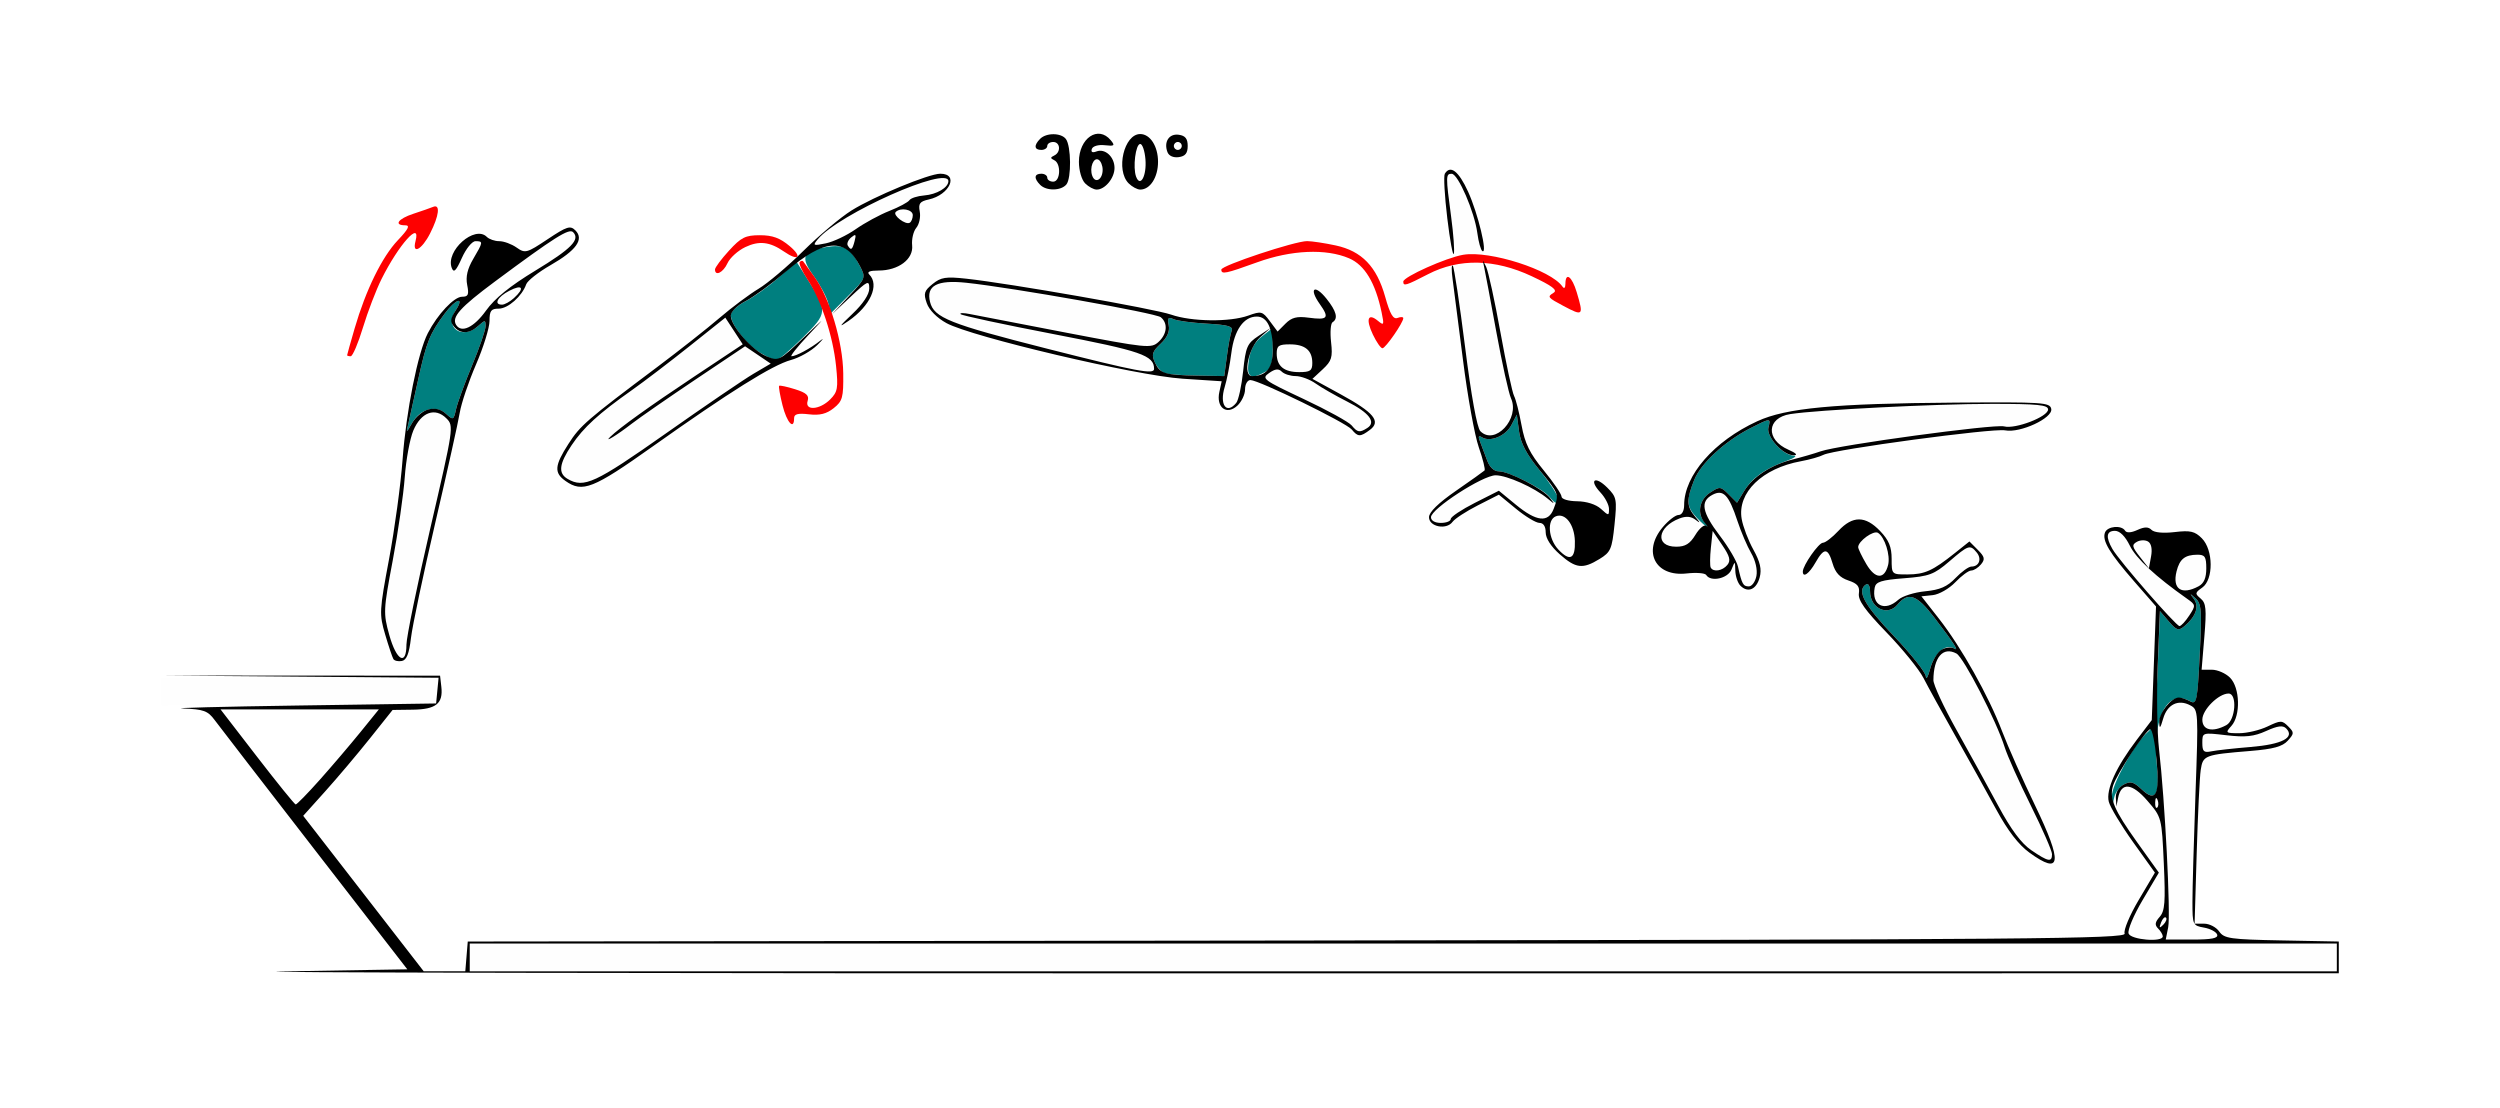
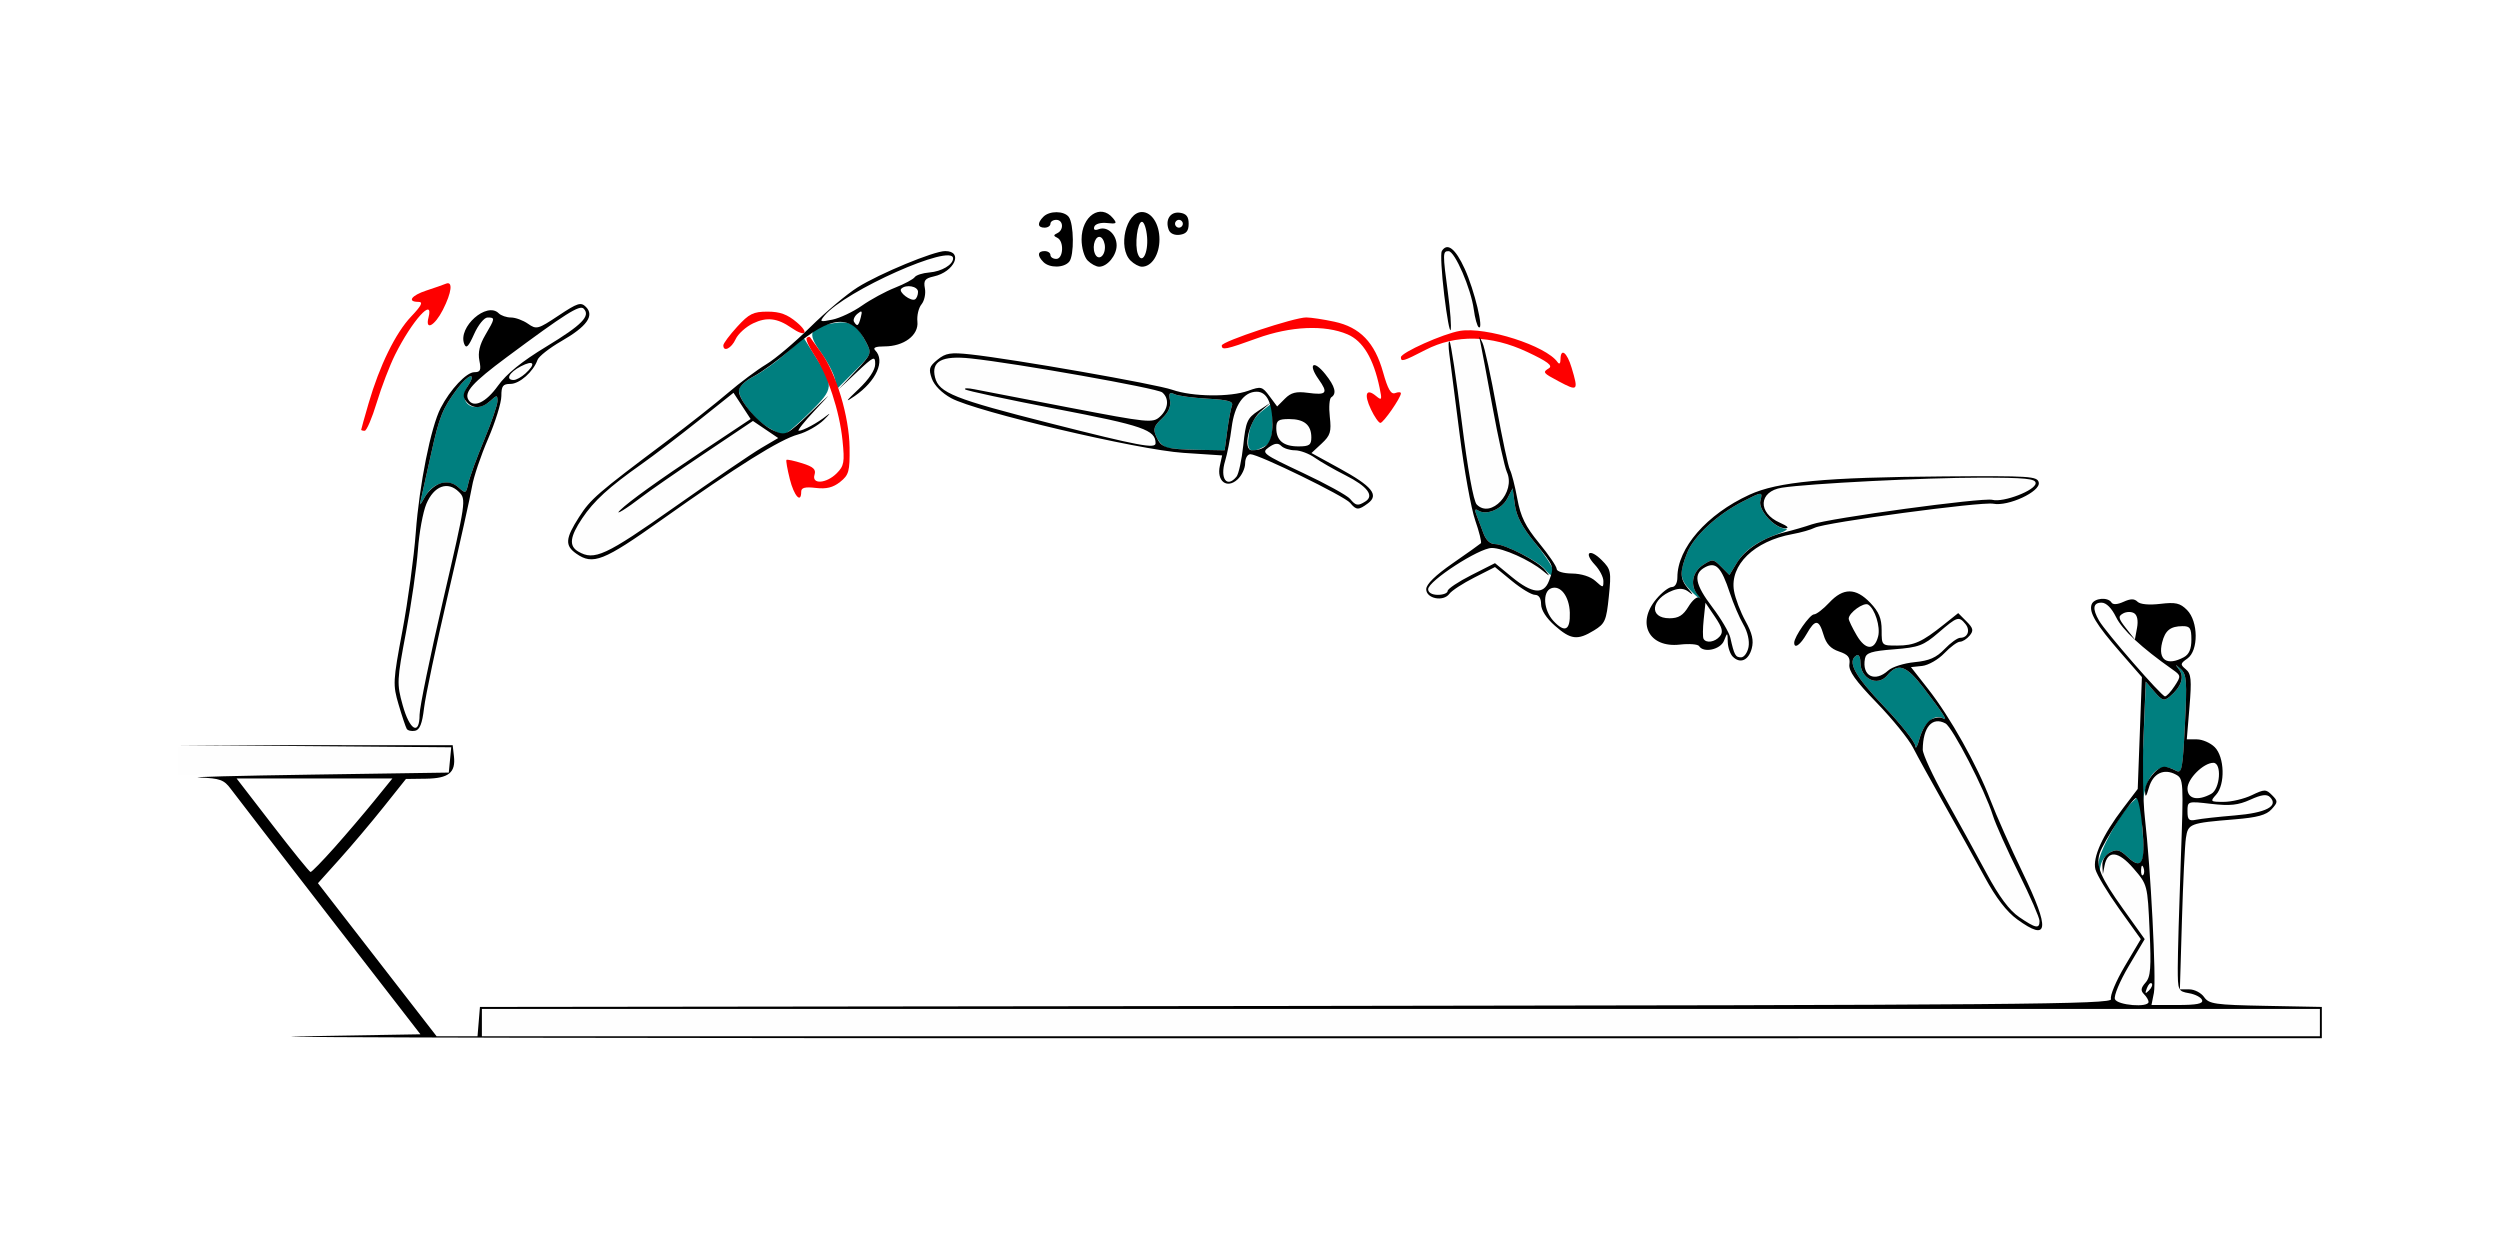
- <svg xmlns="http://www.w3.org/2000/svg" id="svg3336" version="1.1" width="590.654" height="261.562" viewBox="0 0 590.654 261.562">
+ <svg xmlns="http://www.w3.org/2000/svg" id="svg3336" version="1.1" width="600" height="300" viewBox="0 0 600 300">
  <defs id="defs3340" />
-   <g id="g3346" transform="translate(8.177796,4.480822)">
+   <g id="g3346" transform="translate(12.85068,23.69957)">
    <path style="fill:#fefefe" d="m 102.804,221.719 0,-3.281 220.561,0 220.561,0 0,3.281 0,3.281 -220.561,0 -220.561,0 0,-3.281 z m 391.924,-5.632 c -0.298,-0.779 1.184,-4.325 3.305,-7.906 l 3.845,-6.493 -5.139,-7.186 c -4.195,-5.866 -5.028,-7.643 -4.533,-9.672 0.571,-2.342 1.848,-3.846 3.293,-3.879 0.351,-0.008 2.083,1.779 3.848,3.97 3.151,3.911 3.219,4.186 3.718,14.882 0.431,9.249 0.279,11.127 -1.005,12.415 -1.182,1.185 -1.266,1.765 -0.385,2.649 1.942,1.948 1.256,2.632 -2.639,2.632 -2.495,0 -3.95,-0.477 -4.308,-1.413 z m 9.28,-10.073 c -0.109,-6.315 -0.659,-17.04 -1.224,-23.832 -0.737,-8.874 -0.742,-13.409 -0.015,-16.115 1.116,-4.159 3.462,-5.551 6.556,-3.89 1.879,1.009 1.904,1.448 1.204,20.911 -0.394,10.935 -0.716,22.406 -0.716,25.492 0,5.464 0.071,5.624 2.727,6.094 1.5,0.265 2.902,1.01 3.115,1.654 0.284,0.855 -1.21,1.171 -5.53,1.17 l -5.919,-0.002 -0.197,-11.483 z m -32.247,-9.608 c -2.376,-1.62 -4.804,-4.88 -7.852,-10.547 -2.427,-4.511 -6.865,-12.58 -9.862,-17.93 -2.997,-5.35 -5.443,-10.624 -5.436,-11.719 0.035,-5.402 2.276,-7.992 5.444,-6.291 1.71,0.918 9.472,15.991 11.388,22.112 0.645,2.062 3.428,8.278 6.183,13.813 6.612,13.282 6.634,14.992 0.135,10.562 z m 40.389,-25.386 c 0,-2.451 0.007,-2.453 5.696,-1.791 4.497,0.524 6.471,0.313 9.377,-1.002 2.725,-1.233 3.954,-1.391 4.732,-0.611 2.146,2.153 -0.964,3.775 -8.408,4.387 -3.955,0.325 -8.137,0.789 -9.293,1.03 -1.757,0.367 -2.103,0.036 -2.103,-2.014 z m 0,-5.483 c 0,-2.343 3.843,-6.162 6.201,-6.162 2.092,0 1.643,6.3 -0.532,7.467 -3.273,1.757 -5.669,1.205 -5.669,-1.305 z m -482.243,-6.618 0,-3.293 32.769,0 32.769,0 -0.293,3.047 -0.293,3.047 -32.477,0.247 -32.477,0.247 0,-3.293 z m 53.889,-13.372 c -1.437,-5.174 -1.405,-5.88 0.808,-17.578 1.268,-6.703 2.548,-15.562 2.845,-19.688 0.297,-4.125 1.207,-9.091 2.024,-11.036 1.823,-4.343 5.143,-5.564 7.821,-2.878 1.771,1.777 1.719,2.131 -3.823,26.05 -3.091,13.337 -5.619,25.66 -5.619,27.384 0,5.136 -2.367,3.819 -4.055,-2.255 z M 499.065,135.326 c -9.589,-11.09 -11.32,-14.388 -7.554,-14.388 1.139,0 2.416,1.272 3.505,3.491 1.492,3.042 6.085,7.302 13.524,12.544 2.071,1.46 2.086,1.576 0.514,3.984 -0.891,1.364 -1.926,2.48 -2.3,2.478 -0.374,-9.4e-4 -3.834,-3.65 -7.689,-8.109 z m -64.127,2.073 c -1.409,-3.684 -0.069,-4.727 6.765,-5.262 5.943,-0.465 7.059,-0.882 10.673,-3.984 4.538,-3.897 4.888,-4.01 6.469,-2.1 1.251,1.512 0.57,3.322 -1.248,3.322 -0.645,0 -2.332,1.215 -3.75,2.7 -1.967,2.059 -3.674,2.805 -7.194,3.145 -2.538,0.245 -5.38,1.139 -6.315,1.988 -2.097,1.904 -4.709,1.996 -5.399,0.191 z m 71.104,-3.389 c -0.81,-1.316 0.363,-5.839 1.742,-6.72 0.602,-0.384 2.04,-0.705 3.197,-0.713 1.779,-0.012 2.103,0.486 2.103,3.234 0,2.252 -0.554,3.546 -1.808,4.219 -2.321,1.246 -4.459,1.238 -5.234,-0.02 z m -102.722,-1.119 c -0.198,-0.645 -0.596,-2.227 -0.885,-3.516 -0.289,-1.289 -2.216,-4.567 -4.284,-7.285 -4.217,-5.544 -4.687,-8.089 -1.78,-9.649 2.585,-1.388 3.898,-0.027 5.937,6.152 0.851,2.578 2.314,6.002 3.252,7.608 1.893,3.243 1.566,7.86 -0.558,7.86 -0.727,0 -1.484,-0.527 -1.682,-1.172 z m 29.452,-4.091 c -2.371,-4.031 -2.377,-4.354 -0.12,-6.402 2.117,-1.922 3.55,-1.297 4.841,2.11 2.248,5.932 -1.665,9.489 -4.721,4.292 z m -72.779,-3.451 c -3.779,-4.035 -1.491,-10.816 2.349,-6.963 1.658,1.663 2.175,8.275 0.688,8.801 -0.544,0.192 -1.91,-0.635 -3.037,-1.838 z m 24.453,-2.079 c -1.235,-3.229 5.442,-7.253 7.917,-4.77 1.223,1.226 1.201,1.669 -0.183,3.789 -1.797,2.752 -6.812,3.389 -7.733,0.982 z m -54.539,-5.554 c 0,-1.97 12.23,-9.903 15.266,-9.903 2.875,0 10.852,3.774 12.701,6.009 0.668,0.807 0.97,2.106 0.672,2.886 -0.902,2.359 -4.264,1.606 -8.547,-1.914 l -4.054,-3.333 -5.682,2.877 c -3.125,1.583 -5.682,3.293 -5.682,3.801 0,0.508 -1.051,0.924 -2.336,0.924 -1.408,0 -2.336,-0.535 -2.336,-1.347 z m -203.972,-9.041 c -0.9,-0.526 -1.636,-1.636 -1.636,-2.468 0,-2.529 5.735,-10.734 7.128,-10.198 0.694,0.267 1.161,0.008 1.039,-0.575 -0.122,-0.583 1.829,-2.572 4.336,-4.419 2.507,-1.847 9.476,-7.193 15.486,-11.88 l 10.928,-8.522 2.044,3.128 2.044,3.128 -11.455,7.615 c -10.673,7.096 -17.644,12.099 -19.866,14.258 -1.584,1.539 1.599,-0.41 5.14,-3.148 1.799,-1.391 8.55,-6.068 15.001,-10.395 l 11.73,-7.866 3.032,2.05 3.032,2.05 -4.089,2.404 c -2.249,1.322 -11.581,7.679 -20.738,14.127 -16.679,11.745 -19.307,12.96 -23.156,10.711 z m 288.407,-6.91 c -5.427,-2.368 -5.149,-7.536 0.451,-8.41 6.398,-0.998 34.207,-2.408 47.59,-2.413 10.872,-0.004 13.318,0.24 13.318,1.324 0,1.715 -7.738,4.692 -10.39,3.996 -2.501,-0.656 -40.316,4.548 -42.821,5.893 -2.382,1.279 -4.564,1.175 -8.149,-0.39 z m -73.038,-4.513 c -0.54,-0.652 -2.045,-9.603 -3.346,-19.891 -2.504,-19.801 -2.472,-20.128 1.932,-20.159 2.434,-0.017 2.329,-0.34 5.476,16.861 1.368,7.477 2.901,14.371 3.406,15.322 2.585,4.86 -4.116,11.92 -7.469,7.868 z m -30.145,-1.226 c -0.671,-0.811 -5.772,-3.617 -11.337,-6.235 -9.599,-4.517 -10.017,-4.831 -8.162,-6.134 1.439,-1.011 2.231,-1.098 2.998,-0.328 0.574,0.575 2.05,1.046 3.282,1.046 1.231,0 3.355,0.79 4.72,1.755 1.364,0.965 4.708,2.881 7.431,4.257 5.225,2.641 6.931,4.88 4.765,6.256 -1.813,1.151 -2.301,1.07 -3.697,-0.617 z m -30.329,-5.106 c -0.324,-0.526 -0.168,-2.319 0.347,-3.984 0.515,-1.666 1.222,-5.289 1.57,-8.052 0.677,-5.366 2.913,-8.57 5.983,-8.57 3.16,0 3.282,2.041 0.274,4.595 -2.472,2.098 -2.96,3.282 -3.518,8.53 -0.772,7.269 -2.79,10.511 -4.656,7.482 z m -41.578,-13.01 c -23.089,-5.86 -26.765,-7.325 -27.694,-11.041 -0.968,-3.871 1.663,-5.273 8.535,-4.548 10.891,1.149 44.794,7.159 45.987,8.152 1.738,1.447 1.489,3.982 -0.574,5.855 -1.696,1.539 -2.762,1.431 -21.729,-2.202 -10.97,-2.102 -21.207,-4.08 -22.749,-4.396 -1.542,-0.316 -2.553,-0.309 -2.247,0.015 0.306,0.325 10.163,2.439 21.904,4.7 16.215,3.122 21.642,4.514 22.574,5.792 3.178,4.36 1.835,4.23 -24.007,-2.329 z m 55.327,4.403 c -0.617,-0.619 -1.121,-2.095 -1.121,-3.281 0,-1.814 0.489,-2.156 3.084,-2.156 3.62,0 5.327,1.412 5.327,4.406 0,1.814 -0.489,2.156 -3.084,2.156 -1.696,0 -3.589,-0.506 -4.206,-1.125 z M 182.239,75.473 c 2.671,-2.73 4.444,-3.894 5.032,-3.303 1.109,1.113 -1.592,4.329 -5.214,6.208 -4.186,2.172 -4.146,1.518 0.181,-2.905 z M 99.585,72.272 c -1.122,-1.822 0.96,-4.147 9.175,-10.245 14.106,-10.471 17.504,-12.618 18.458,-11.662 1.741,1.747 -0.387,3.919 -8.911,9.092 -6.004,3.644 -9.588,6.549 -11.674,9.463 -2.832,3.956 -5.805,5.37 -7.048,3.352 z m 89.2,-1.296 c 0,-0.666 1.893,-3.074 4.206,-5.351 3.857,-3.797 4.206,-3.958 4.206,-1.947 0,1.301 -1.358,3.479 -3.338,5.351 -3.534,3.343 -5.074,3.934 -5.074,1.947 z m -79.439,-4.39 c 0,-0.502 1.262,-1.568 2.804,-2.368 3.121,-1.619 3.727,-0.66 1.095,1.73 -1.895,1.72 -3.898,2.048 -3.898,0.638 z M 334.734,47.439 c -1.345,-10.981 -1.346,-10.88 0.079,-10.861 1.474,0.02 5.11,8.415 6.185,14.281 0.726,3.958 0.631,4.453 -0.856,4.453 -0.92,0 -2.268,0.229 -2.996,0.509 -1.042,0.401 -1.555,-1.383 -2.413,-8.383 z m -149.71,4.619 c 4.924,-5.952 30.863,-17.496 30.863,-13.735 0,1.51 -2.756,3.142 -5.698,3.374 -1.6,0.126 -3.181,0.634 -3.512,1.128 -0.332,0.494 -2.462,1.633 -4.734,2.531 -2.272,0.898 -5.847,2.837 -7.944,4.31 -2.097,1.473 -5.277,2.979 -7.066,3.347 -3.01,0.619 -3.152,0.548 -1.91,-0.954 z" id="path3356" />
    <path style="fill:#007f7f" d="m 490.782,183.695 c -0.14,-2.639 5.371,-12.604 8.374,-15.144 1.692,-1.431 1.957,-3.072 2.444,-15.125 l 0.546,-13.52 2.091,2.438 c 1.828,2.132 2.287,2.275 3.651,1.14 2.729,-2.272 3.582,-4.686 2.275,-6.435 -1.074,-1.436 -1.038,-1.45 0.394,-0.15 1.384,1.257 1.503,2.874 0.975,13.316 -0.579,11.459 -0.667,11.85 -2.446,10.895 -5.257,-2.822 -8.783,4.154 -7.678,15.192 0.725,7.245 -0.314,8.805 -3.725,5.591 -1.765,-1.664 -2.538,-1.861 -4.071,-1.038 -1.041,0.559 -2.074,1.966 -2.297,3.127 -0.373,1.944 -0.415,1.921 -0.533,-0.287 z m -43.956,-28.373 c -0.053,-0.94 -3.461,-5.233 -7.573,-9.541 -7.024,-7.357 -8.849,-10.757 -6.542,-12.188 0.522,-0.324 0.935,0.397 0.935,1.632 0,3.985 4.111,5.994 6.458,3.157 2.552,-3.085 4.574,-2.388 8.69,2.999 4.929,6.45 6.014,8.165 4.615,7.298 -1.865,-1.156 -4.598,1.216 -5.551,4.817 -0.514,1.944 -0.979,2.766 -1.032,1.826 z m -54.139,-37.492 c -2.41,-2.574 -2.512,-4.089 -0.597,-8.891 1.575,-3.95 7.209,-9.148 13.28,-12.255 4.765,-2.439 4.852,-2.442 4.261,-0.175 -0.56,2.15 3.433,6.594 5.981,6.657 0.923,0.023 0.105,0.604 -1.818,1.293 -4.956,1.774 -8.02,3.971 -9.928,7.119 l -1.652,2.726 -1.981,-1.987 c -1.889,-1.895 -2.092,-1.914 -4.378,-0.411 -2.562,1.684 -3.18,5.06 -1.275,6.97 0.617,0.619 0.9,1.125 0.63,1.125 -0.27,0 -1.406,-0.976 -2.523,-2.17 z m -34.803,-4.935 c -1.626,-1.965 -9.686,-6.021 -11.967,-6.021 -1.125,0 -2.161,-0.975 -2.739,-2.578 -0.512,-1.418 -1.255,-3.386 -1.652,-4.373 -0.523,-1.3 -0.406,-1.598 0.425,-1.084 1.952,1.21 5.603,-0.307 6.951,-2.888 l 1.285,-2.461 0.524,3.916 c 0.374,2.797 1.749,5.409 4.813,9.143 2.359,2.875 4.29,5.811 4.29,6.525 0,1.678 -0.425,1.638 -1.93,-0.181 z M 88.294,95.625 c 0.303,-1.289 1.362,-6.031 2.352,-10.538 1.931,-8.784 2.718,-10.734 6.247,-15.478 2.65,-3.561 4.806,-4.152 2.55,-0.698 -2.679,4.101 1.651,6.994 5.389,3.6 1.593,-1.446 1.709,-1.441 1.709,0.072 0,0.893 -1.436,5.072 -3.192,9.286 -1.755,4.214 -3.458,8.87 -3.782,10.346 -0.567,2.577 -0.662,2.619 -2.378,1.061 -2.389,-2.169 -6.055,-1.19 -7.968,2.127 -1.454,2.523 -1.47,2.527 -0.928,0.222 z M 267.186,83.754 c -0.828,-0.222 -1.955,-1.393 -2.504,-2.603 -0.845,-1.86 -0.638,-2.539 1.338,-4.401 1.583,-1.492 2.203,-2.902 1.922,-4.374 -0.331,-1.738 -0.111,-2.031 1.102,-1.462 0.834,0.391 4.386,0.873 7.894,1.072 4.994,0.283 6.269,0.647 5.875,1.676 -0.277,0.723 -0.783,3.43 -1.124,6.014 l -0.621,4.699 -6.188,-0.109 c -3.403,-0.06 -6.865,-0.29 -7.693,-0.512 z m 19.667,-3.053 c 0.36,-2.492 1.357,-4.324 3.1,-5.693 l 2.57,-2.019 0,4.723 c 0,3.71 -0.388,4.931 -1.808,5.693 -3.518,1.889 -4.433,1.248 -3.863,-2.704 z M 171.391,78.839 c -3.285,-2.009 -6.905,-6.668 -6.905,-8.887 0,-0.812 1.577,-2.286 3.505,-3.275 1.928,-0.989 5.419,-3.491 7.759,-5.56 l 4.254,-3.762 2.458,3.9 c 4.964,7.877 4.943,8.162 -1.019,14.081 -2.93,2.909 -5.736,5.287 -6.235,5.285 -0.499,-0.002 -2.216,-0.804 -3.815,-1.782 z M 187.478,67.077 c -0.343,-1.37 -1.871,-4.218 -3.396,-6.329 -3.268,-4.526 -2.68,-5.907 2.919,-6.856 4.188,-0.71 5.771,0.185 8.011,4.53 1.416,2.747 1.386,2.823 -2.74,6.961 l -4.171,4.185 -0.623,-2.49 z" id="path3352" />
    <path style="fill:#fe0000" d="m 176.704,91.292 c -0.598,-2.383 -0.96,-4.461 -0.803,-4.618 0.156,-0.157 1.854,0.207 3.772,0.809 2.683,0.843 3.367,1.475 2.966,2.743 -0.756,2.39 2.834,2.158 5.329,-0.344 1.758,-1.763 1.917,-2.668 1.386,-7.868 -0.725,-7.097 -3.517,-15.569 -6.743,-20.459 -1.307,-1.982 -2.135,-3.845 -1.84,-4.142 0.296,-0.296 0.659,-0.363 0.809,-0.148 0.149,0.215 1.346,1.867 2.659,3.672 3.61,4.961 6.726,15.386 6.81,22.784 0.065,5.726 -0.166,6.568 -2.264,8.238 -1.695,1.349 -3.299,1.746 -5.841,1.446 -2.583,-0.305 -3.505,-0.068 -3.505,0.903 0,2.935 -1.716,1.042 -2.735,-3.016 z M 73.832,79.45 c 0,-0.131 0.798,-2.978 1.773,-6.328 C 78.253,64.024 82.084,56.208 85.827,52.266 88.319,49.64 88.761,48.75 87.573,48.75 c -2.792,0 -1.711,-1.539 1.913,-2.725 1.928,-0.631 4.03,-1.365 4.673,-1.633 1.74,-0.724 1.42,2.063 -0.72,6.27 -1.964,3.862 -4.301,5.107 -3.449,1.838 1.33,-5.101 -3.956,0.786 -8.019,8.93 -1.293,2.591 -3.273,7.759 -4.401,11.484 -1.128,3.725 -2.43,6.773 -2.894,6.773 -0.464,0 -0.844,-0.107 -0.844,-0.237 z m 242.341,-4.907 c -1.73,-3.64 -1.148,-5.179 1.216,-3.211 1.404,1.169 1.483,0.988 0.862,-1.976 -1.473,-7.032 -3.993,-11.226 -7.698,-12.812 -5.452,-2.334 -13.628,-1.979 -21.697,0.943 -7.522,2.723 -8.482,2.919 -8.482,1.727 0,-0.965 17.43,-6.748 20.281,-6.728 1.131,0.008 4.16,0.466 6.731,1.019 6.175,1.329 9.704,4.99 11.706,12.148 1.145,4.092 1.892,5.374 2.907,4.984 0.751,-0.289 1.366,-0.264 1.366,0.057 0,1.048 -4.188,7.095 -4.922,7.107 -0.394,0.006 -1.415,-1.46 -2.27,-3.258 z m 45.042,-6.736 c -3.779,-2.011 -3.888,-2.158 -2.333,-3.122 1.004,-0.623 -0.321,-1.624 -5.167,-3.903 -8.733,-4.107 -17.151,-4.276 -24.478,-0.49 -5.293,2.735 -5.872,2.908 -5.872,1.754 0,-1.113 10.166,-5.661 14.157,-6.333 6.271,-1.057 20.723,3.573 23.446,7.511 0.409,0.592 0.692,0.33 0.701,-0.648 0.025,-2.891 1.553,-1.756 2.67,1.984 1.666,5.58 1.529,5.722 -3.123,3.246 z m -200.467,-8.627 c 0,-0.451 1.493,-2.455 3.318,-4.453 2.858,-3.13 3.869,-3.633 7.298,-3.633 2.978,0 4.749,0.649 7.034,2.578 3.1,2.617 2.057,3.643 -1.32,1.298 -3.364,-2.335 -5.894,-2.632 -9.166,-1.074 -1.741,0.829 -3.636,2.541 -4.21,3.805 -1.002,2.206 -2.953,3.183 -2.953,1.479 z" id="path3350" />
    <path style="fill:#000000" d="M 58.746,225.021 88.053,224.531 66.223,196.339 C 54.216,180.834 43.557,167.017 42.535,165.636 c -1.613,-2.181 -2.596,-2.54 -7.477,-2.727 -3.091,-0.119 9.1,-0.435 27.091,-0.703 l 32.71,-0.487 0.292,-3.035 0.292,-3.035 -32.769,-0.265 -32.769,-0.265 32.944,0.018 32.944,0.018 0.301,2.635 c 0.451,3.949 -1.263,5.325 -6.724,5.398 l -4.792,0.064 -5.368,6.733 c -2.952,3.703 -7.705,9.331 -10.561,12.507 l -5.192,5.775 14.236,18.366 14.236,18.366 4.913,0 4.913,0 0.29,-3.516 0.29,-3.516 195.998,-0.237 c 174.05,-0.21 195.937,-0.395 195.458,-1.647 -0.297,-0.776 1.189,-4.33 3.306,-7.903 l 3.845,-6.493 -5.155,-7.208 c -2.835,-3.964 -5.419,-8.263 -5.742,-9.554 -0.709,-2.833 1.724,-8.194 6.661,-14.68 l 3.498,-4.596 0.501,-13.425 0.501,-13.425 -5.132,-5.885 c -5.889,-6.753 -7.647,-9.694 -6.924,-11.583 0.576,-1.505 3.904,-1.807 4.752,-0.431 0.348,0.565 1.426,0.504 2.884,-0.162 1.706,-0.78 2.606,-0.786 3.365,-0.024 0.631,0.633 2.772,0.834 5.466,0.514 3.695,-0.439 4.758,-0.196 6.414,1.466 2.735,2.743 2.793,9.756 0.096,11.651 -1.726,1.213 -1.758,1.437 -0.373,2.59 1.279,1.065 1.416,2.479 0.871,9.038 l -0.646,7.775 2.42,0 c 1.331,0 3.261,0.844 4.29,1.875 2.361,2.369 2.547,8.945 0.322,11.411 -1.471,1.631 -1.382,1.714 1.837,1.714 1.861,0 4.879,-0.715 6.705,-1.589 3.097,-1.482 3.426,-1.484 4.876,-0.029 1.45,1.454 1.443,1.683 -0.098,3.391 -1.249,1.384 -3.402,1.975 -8.816,2.42 -10.863,0.892 -11.224,1.03 -11.746,4.486 -0.252,1.672 -0.681,10.528 -0.953,19.68 l -0.494,16.641 2.261,0 c 1.243,0 2.841,0.832 3.551,1.848 1.167,1.671 2.581,1.873 14.773,2.109 l 13.482,0.261 0,3.75 0,3.75 -257.477,0.021 C 145.304,225.501 42.627,225.29 58.746,225.021 Z m 485.179,-3.302 0,-3.281 -220.561,0 -220.561,0 0,3.281 0,3.281 220.561,0 220.561,0 0,-3.281 z M 502.804,216.75 c 0,-0.412 -0.495,-1.246 -1.099,-1.853 -0.843,-0.845 -0.756,-1.491 0.371,-2.766 1.224,-1.385 1.387,-3.488 0.973,-12.583 -0.497,-10.915 -0.498,-10.922 -3.875,-14.836 -3.634,-4.212 -6.196,-4.452 -6.935,-0.649 l -0.395,2.03 -0.127,-2.076 c -0.076,-1.239 0.662,-2.5 1.83,-3.127 1.62,-0.87 2.347,-0.684 4.218,1.08 3.424,3.227 4.324,1.461 3.56,-6.99 -0.356,-3.942 -1.019,-7.167 -1.474,-7.167 -0.952,0 -7.906,10.524 -8.78,13.286 -0.954,3.016 0.21,5.774 5.652,13.382 l 5.155,7.208 -3.845,6.493 c -2.121,3.581 -3.603,7.126 -3.305,7.906 0.568,1.485 8.076,2.101 8.076,0.663 z m 12.851,-0.422 c -0.214,-0.645 -1.616,-1.389 -3.115,-1.654 -2.655,-0.47 -2.727,-0.63 -2.727,-6.094 0,-3.086 0.322,-14.558 0.716,-25.492 0.701,-19.463 0.675,-19.903 -1.204,-20.911 -2.842,-1.526 -5.452,-0.26 -6.426,3.118 -0.675,2.34 -0.88,2.53 -0.946,0.878 -0.086,-2.155 2.854,-5.859 4.65,-5.859 0.548,0 1.746,0.402 2.662,0.894 1.544,0.829 1.71,0.025 2.266,-10.991 0.528,-10.442 0.409,-12.059 -0.975,-13.316 -1.432,-1.3 -1.468,-1.287 -0.394,0.15 1.308,1.749 0.454,4.163 -2.275,6.435 -1.364,1.136 -1.824,0.991 -3.661,-1.151 l -2.101,-2.45 -0.513,12.793 c -0.282,7.036 -0.146,15.957 0.303,19.824 1.385,11.927 2.781,39.02 2.169,42.09 l -0.58,2.91 6.269,0 c 4.6,0 6.166,-0.312 5.881,-1.172 z m -12.097,-4.009 c -0.288,-0.289 -0.81,0.232 -1.161,1.156 -0.507,1.336 -0.4,1.444 0.523,0.525 0.639,-0.636 0.926,-1.392 0.638,-1.681 z m -1.985,-27.807 c -0.298,-0.748 -0.52,-0.526 -0.565,0.566 -0.041,0.988 0.18,1.542 0.491,1.23 0.311,-0.312 0.344,-1.12 0.074,-1.797 z M 67.367,179.765 c 2.87,-3.222 7.185,-8.285 9.59,-11.249 l 4.372,-5.391 -18.7,0 -18.7,0 8.643,11.21 c 4.753,6.166 8.853,11.228 9.11,11.249 0.257,0.021 2.815,-2.597 5.685,-5.82 z m 456.178,-7.762 c 7.445,-0.612 10.554,-2.234 8.408,-4.387 -0.778,-0.781 -2.006,-0.622 -4.732,0.611 -2.906,1.315 -4.88,1.525 -9.377,1.002 -5.689,-0.662 -5.696,-0.66 -5.696,1.791 0,2.05 0.346,2.381 2.103,2.014 1.157,-0.242 5.339,-0.706 9.293,-1.03 z m -5.727,-5.161 c 2.175,-1.168 2.623,-7.467 0.532,-7.467 -2.358,0 -6.201,3.819 -6.201,6.162 0,2.511 2.396,3.062 5.669,1.305 z m -8.765,-25.885 c 1.573,-2.408 1.558,-2.525 -0.514,-3.984 -7.439,-5.241 -12.032,-9.502 -13.524,-12.544 -1.088,-2.219 -2.366,-3.491 -3.505,-3.491 -2.041,0 -2.24,1.453 -0.591,4.313 1.603,2.781 15.013,18.182 15.833,18.185 0.374,9.4e-4 1.409,-1.114 2.3,-2.478 z m 2.222,-6.927 c 1.253,-0.673 1.808,-1.967 1.808,-4.219 0,-2.748 -0.324,-3.246 -2.103,-3.234 -2.945,0.02 -4.192,1.015 -4.92,3.926 -1.05,4.197 1.171,5.698 5.216,3.527 z m -11.937,-10.56 c -0.665,-0.412 -1.857,-0.386 -2.649,0.059 -1.249,0.701 -1.156,1.171 0.697,3.534 l 2.137,2.725 0.512,-2.784 c 0.322,-1.754 0.065,-3.062 -0.697,-3.534 z m -28.067,73.475 c -2.527,-1.836 -5.092,-5.169 -7.759,-10.078 -2.191,-4.034 -6.549,-11.875 -9.683,-17.423 -3.134,-5.549 -6.542,-11.738 -7.572,-13.754 -1.03,-2.016 -4.951,-6.85 -8.714,-10.742 -5.111,-5.287 -6.764,-7.617 -6.538,-9.215 0.236,-1.666 -0.317,-2.345 -2.501,-3.076 -1.994,-0.667 -3.062,-1.818 -3.698,-3.984 -1.109,-3.78 -2.017,-3.834 -4.056,-0.24 -1.494,2.633 -2.998,3.698 -2.99,2.115 0.007,-1.444 3.747,-6.797 4.748,-6.797 0.572,0 2.219,-1.266 3.66,-2.812 3.366,-3.614 6.372,-3.602 9.851,0.039 2.071,2.168 2.724,3.741 2.724,6.562 0,3.71 7.7e-4,3.711 3.76,3.697 4.068,-0.015 5.927,-0.855 11.195,-5.061 l 3.422,-2.731 1.971,1.977 c 1.646,1.651 1.772,2.217 0.765,3.435 -0.663,0.802 -1.706,1.457 -2.318,1.457 -0.612,0 -2.3,1.243 -3.751,2.763 -1.451,1.519 -3.847,2.891 -5.323,3.047 l -2.685,0.284 4.112,5.243 c 5.299,6.757 11.782,18.307 14.948,26.632 1.373,3.609 4.864,11.467 7.759,17.461 6.612,13.691 6.255,16.71 -1.325,11.202 z m 5.364,0.384 c 0,-0.782 -2.254,-5.95 -5.009,-11.484 -2.755,-5.534 -5.538,-11.75 -6.183,-13.813 -1.915,-6.121 -9.678,-21.194 -11.388,-22.112 -3.169,-1.701 -5.41,0.888 -5.444,6.291 -0.007,1.095 2.439,6.369 5.436,11.719 2.997,5.35 7.435,13.419 9.862,17.93 3.048,5.667 5.476,8.927 7.852,10.547 3.985,2.716 4.875,2.885 4.875,0.923 z m -26.052,-48.328 c 0.985,-0.529 2.256,-0.673 2.825,-0.321 1.398,0.867 0.314,-0.848 -4.615,-7.298 -4.116,-5.386 -6.138,-6.084 -8.69,-2.999 -2.348,2.838 -6.458,0.828 -6.458,-3.157 0,-1.236 -0.412,-1.956 -0.935,-1.632 -2.307,1.43 -0.482,4.83 6.542,12.188 4.112,4.307 7.52,8.601 7.573,9.541 0.053,0.94 0.518,0.119 1.032,-1.826 0.514,-1.944 1.741,-3.968 2.726,-4.496 z m -10.246,-11.793 c 0.935,-0.849 3.776,-1.743 6.315,-1.988 3.52,-0.339 5.227,-1.085 7.194,-3.145 1.418,-1.485 3.106,-2.7 3.75,-2.7 1.819,0 2.499,-1.811 1.248,-3.322 -1.581,-1.91 -1.931,-1.797 -6.469,2.1 -3.613,3.102 -4.729,3.519 -10.673,3.984 -5.419,0.424 -6.696,0.831 -6.96,2.215 -0.799,4.203 2.343,5.807 5.594,2.855 z m -2.427,-8.206 c 0.572,-2.286 -0.789,-6.598 -2.398,-7.595 -1.047,-0.649 -4.672,1.968 -4.672,3.374 0,0.406 0.869,2.215 1.93,4.02 2.106,3.58 4.272,3.665 5.139,0.201 z M 84.765,151.224 c -0.251,-0.415 -1.124,-3.022 -1.94,-5.793 -1.421,-4.823 -1.382,-5.581 0.915,-17.812 1.32,-7.026 2.759,-17.626 3.199,-23.556 0.849,-11.438 3.617,-25.277 5.968,-29.838 2.299,-4.459 6.192,-8.599 8.087,-8.599 1.456,0 1.666,-0.484 1.208,-2.781 -0.384,-1.928 0.053,-3.815 1.425,-6.147 2.366,-4.022 2.388,-4.196 0.532,-4.196 -0.8,0 -2.239,1.774 -3.218,3.966 -1.369,3.067 -1.91,3.602 -2.385,2.358 -1.54,-4.025 5.427,-10.202 8.28,-7.341 0.558,0.559 1.887,1.017 2.955,1.017 1.068,0 2.902,0.675 4.077,1.5 2.031,1.427 2.389,1.331 7.332,-1.961 4.58,-3.051 5.36,-3.297 6.575,-2.078 2.085,2.092 0.211,4.706 -5.879,8.202 -2.869,1.647 -5.458,3.683 -5.752,4.525 -0.985,2.816 -4.298,5.75 -6.494,5.75 -1.808,0 -2.174,0.489 -2.174,2.906 0,1.598 -1.432,6.22 -3.182,10.271 -1.75,4.051 -3.481,9.177 -3.846,11.391 -0.365,2.214 -2.972,13.94 -5.794,26.057 -2.822,12.117 -5.402,24.346 -5.734,27.176 -0.438,3.731 -1.029,5.227 -2.152,5.443 -0.852,0.164 -1.754,-0.042 -2.004,-0.457 z m 3.086,-3.422 c 0,-1.724 2.529,-14.047 5.619,-27.384 5.543,-23.919 5.595,-24.273 3.823,-26.05 -2.678,-2.686 -5.998,-1.465 -7.821,2.878 -0.816,1.945 -1.727,6.911 -2.024,11.036 -0.297,4.125 -1.577,12.984 -2.845,19.688 -2.212,11.698 -2.245,12.404 -0.808,17.578 1.687,6.075 4.055,7.392 4.055,2.255 z m 5.201,-55.558 c 1.576,-0.397 2.939,-0.057 4.138,1.031 1.716,1.558 1.811,1.516 2.378,-1.061 0.325,-1.476 2.027,-6.132 3.782,-10.346 1.755,-4.214 3.192,-8.393 3.192,-9.286 0,-1.513 -0.116,-1.518 -1.709,-0.072 -2.123,1.927 -4.248,1.982 -5.764,0.15 -0.934,-1.129 -0.862,-1.857 0.374,-3.75 2.256,-3.454 0.1,-2.863 -2.55,0.698 -3.529,4.744 -4.316,6.694 -6.247,15.478 -0.991,4.507 -2.049,9.249 -2.352,10.538 -0.542,2.304 -0.526,2.301 0.928,-0.222 0.814,-1.411 2.537,-2.833 3.83,-3.158 z M 106.633,68.92 c 2.086,-2.914 5.67,-5.819 11.674,-9.463 8.524,-5.173 10.653,-7.345 8.911,-9.092 -0.953,-0.956 -4.351,1.191 -18.458,11.662 -8.215,6.098 -10.298,8.423 -9.175,10.245 1.243,2.018 4.216,0.604 7.048,-3.352 z m 6.612,-2.972 c 2.633,-2.39 2.026,-3.349 -1.095,-1.73 -2.811,1.458 -3.76,3.281 -1.709,3.281 0.602,0 1.864,-0.698 2.804,-1.552 z m 289.774,67.954 c -0.632,-0.634 -1.175,-2.228 -1.208,-3.543 -0.059,-2.362 -0.069,-2.366 -0.904,-0.281 -0.854,2.132 -4.916,3.006 -5.976,1.285 -0.279,-0.453 -2.358,-0.615 -4.619,-0.359 -7.407,0.837 -10.5,-5.149 -5.648,-10.932 1.331,-1.586 3.013,-2.884 3.738,-2.884 0.781,0 1.319,-0.948 1.319,-2.325 0,-7.033 7.06,-15.129 17.289,-19.827 6.798,-3.122 18.062,-4.183 46.709,-4.398 20.779,-0.156 22.433,-0.048 22.736,1.492 0.423,2.155 -7.342,5.763 -10.903,5.066 -2.844,-0.557 -40.437,4.503 -42.889,5.773 -0.899,0.466 -3.297,1.148 -5.329,1.517 -9.167,1.663 -15.098,7.432 -14.022,13.639 0.313,1.805 1.554,5.066 2.759,7.247 1.615,2.924 2.008,4.648 1.498,6.562 -0.765,2.871 -2.78,3.742 -4.549,1.968 z m 3.777,-2.31 c 0.28,-1.467 -0.222,-3.655 -1.235,-5.391 -0.938,-1.607 -2.402,-5.03 -3.252,-7.608 -2.039,-6.179 -3.352,-7.54 -5.937,-6.152 -2.906,1.56 -2.437,4.105 1.78,9.649 2.067,2.717 3.995,5.996 4.284,7.285 0.931,4.156 1.222,4.688 2.567,4.688 0.727,0 1.534,-1.111 1.793,-2.47 z m -6.873,-2.592 c 0.849,-1.026 0.589,-2.044 -1.19,-4.675 l -2.275,-3.364 -0.419,3.972 c -0.23,2.185 -0.249,4.288 -0.042,4.675 0.61,1.139 2.756,0.807 3.926,-0.608 z m -7.537,-7.123 c 0.937,-1.545 2.087,-2.501 2.556,-2.125 0.469,0.376 0.328,0.079 -0.315,-0.66 -1.927,-2.216 -1.369,-5.481 1.229,-7.189 2.286,-1.503 2.489,-1.484 4.378,0.411 l 1.981,1.987 1.689,-2.785 c 2.033,-3.354 6.446,-6.213 11.519,-7.462 2.056,-0.506 5,-1.362 6.542,-1.901 4.295,-1.502 41.042,-6.498 43.349,-5.893 2.651,0.696 10.39,-2.281 10.39,-3.996 0,-1.085 -2.446,-1.328 -13.318,-1.324 -13.383,0.004 -41.192,1.414 -47.59,2.413 -5.601,0.874 -5.878,6.042 -0.451,8.41 1.826,0.797 2.31,1.301 1.27,1.323 -2.501,0.055 -6.55,-4.399 -5.981,-6.579 0.591,-2.267 0.504,-2.264 -4.261,0.175 -6.071,3.107 -11.704,8.305 -13.28,12.255 -1.846,4.628 -1.808,6.254 0.2,8.627 1.309,1.547 1.332,1.698 0.114,0.757 -1.046,-0.809 -2.226,-0.907 -3.777,-0.316 -5.3,2.021 -5.852,6.68 -0.792,6.68 2.16,0 3.257,-0.677 4.55,-2.809 z m -32.072,4.587 c -2.056,-1.811 -3.304,-3.758 -3.304,-5.156 0,-1.424 -0.542,-2.247 -1.478,-2.247 -0.813,0 -3.304,-1.5 -5.534,-3.334 l -4.056,-3.334 -4.972,2.527 c -2.734,1.39 -5.419,3.141 -5.967,3.892 -1.442,1.978 -5.563,1.163 -5.563,-1.1 0,-1.189 2.2,-3.341 6.359,-6.222 3.497,-2.423 6.541,-4.588 6.764,-4.811 0.223,-0.224 -0.391,-2.697 -1.365,-5.497 -0.974,-2.8 -2.648,-12.051 -3.721,-20.559 -1.073,-8.508 -2.182,-17.14 -2.466,-19.184 -0.284,-2.043 -0.263,-3.461 0.046,-3.151 0.309,0.31 1.616,8.943 2.904,19.184 1.45,11.529 2.824,19.112 3.607,19.913 3.415,3.491 9.424,-2.961 7.239,-7.773 -0.544,-1.197 -2.099,-8.244 -3.457,-15.661 -1.358,-7.417 -2.656,-14.328 -2.886,-15.36 -0.417,-1.875 -0.417,-1.875 0.488,0 0.498,1.031 2.015,7.992 3.371,15.469 1.356,7.477 2.803,14.229 3.216,15.005 0.412,0.776 1.207,3.893 1.766,6.927 0.797,4.323 1.928,6.626 5.23,10.65 2.317,2.824 4.215,5.613 4.216,6.198 0.002,0.606 1.59,1.083 3.689,1.108 2.229,0.027 4.444,0.732 5.605,1.786 1.857,1.686 1.919,1.687 1.919,0.017 0,-0.949 -0.913,-2.7 -2.029,-3.892 -2.802,-2.992 -1.276,-4.04 1.633,-1.121 2.209,2.216 2.312,2.744 1.702,8.721 -0.593,5.801 -0.905,6.518 -3.548,8.135 -3.983,2.436 -5.576,2.245 -9.408,-1.13 z m 3.592,-3.128 c -0.128,-3.924 -2.258,-6.697 -4.487,-5.839 -2.145,0.826 -1.818,5.295 0.575,7.85 2.733,2.918 4.05,2.241 3.912,-2.01 z m -29.326,-5.199 c 0,-0.508 2.557,-2.219 5.682,-3.801 l 5.682,-2.877 4.054,3.333 c 4.861,3.996 7.631,4.285 8.903,0.928 1.313,-3.465 1.321,-3.443 -3.378,-9.169 -3.064,-3.733 -4.439,-6.346 -4.813,-9.143 l -0.524,-3.916 -1.285,2.461 c -1.348,2.581 -4.999,4.098 -6.951,2.888 -0.83,-0.515 -0.947,-0.216 -0.425,1.084 0.397,0.987 1.14,2.955 1.652,4.373 0.578,1.603 1.615,2.578 2.739,2.578 2.45,0 10.428,4.134 12.07,6.255 1.256,1.622 1.228,1.632 -0.526,0.182 -3.168,-2.618 -9.603,-5.5 -12.282,-5.5 -3.042,0 -15.272,7.931 -15.272,9.903 0,0.812 0.929,1.347 2.336,1.347 1.285,0 2.336,-0.416 2.336,-0.924 z m -209.138,-8.973 c -2.753,-1.934 -2.621,-3.623 0.684,-8.771 2.793,-4.35 4.254,-5.614 21.078,-18.236 5.144,-3.859 11.731,-9.053 14.636,-11.541 2.906,-2.488 7.043,-5.579 9.193,-6.868 2.151,-1.289 6.919,-5.319 10.597,-8.954 3.678,-3.636 8.79,-7.929 11.36,-9.54 5.278,-3.308 18.285,-8.693 20.997,-8.693 4.467,0 2.225,4.993 -2.732,6.085 -2.126,0.468 -2.493,0.963 -2.13,2.871 0.242,1.268 -0.126,2.988 -0.817,3.823 -0.691,0.835 -1.132,2.702 -0.981,4.15 0.341,3.257 -3.24,5.946 -7.918,5.946 -2.1,0 -2.838,0.312 -2.215,0.938 2.472,2.48 0.268,7.397 -4.923,10.983 -2.422,1.673 -2.233,1.34 0.951,-1.679 2.492,-2.363 3.972,-4.591 3.972,-5.98 0,-2.051 -0.326,-1.907 -4.439,1.965 l -4.439,4.18 4.055,-4.339 c 3.99,-4.269 4.032,-4.383 2.632,-7.1 -3.522,-6.832 -8.408,-6.484 -17.445,1.244 -3.335,2.852 -7.641,6.004 -9.568,7.006 -2.025,1.052 -3.505,2.514 -3.505,3.463 0,2.414 5.085,8.187 8.437,9.58 2.852,1.185 3.016,1.104 8.681,-4.323 5.431,-5.203 5.499,-5.239 1.139,-0.609 -2.55,2.707 -4.309,4.922 -3.909,4.922 1.051,0 4.503,-1.865 6.724,-3.633 1.053,-0.838 0.754,-0.384 -0.664,1.009 -1.418,1.393 -4.21,2.973 -6.204,3.511 -4.319,1.167 -14.499,7.536 -32.785,20.512 -13.965,9.911 -16.457,10.894 -20.464,8.078 z m 23.649,-11.202 c 9.157,-6.448 18.489,-12.805 20.738,-14.127 l 4.089,-2.404 -3.032,-2.05 -3.032,-2.05 -11.73,7.866 c -6.452,4.326 -13.202,9.004 -15.001,10.395 -3.541,2.738 -6.724,4.687 -5.14,3.148 2.222,-2.16 9.193,-7.162 19.866,-14.258 l 11.455,-7.615 -2.058,-3.15 -2.058,-3.15 -8.462,6.747 c -4.654,3.711 -10.775,8.378 -13.602,10.372 -7.851,5.538 -11.438,8.813 -14.248,13.011 -2.974,4.442 -3.232,6.636 -0.939,7.976 3.849,2.249 6.477,1.034 23.156,-10.711 z m 44.652,-45.518 c 0.411,-1.576 0.262,-1.728 -0.815,-0.831 -0.725,0.604 -1.088,1.471 -0.806,1.929 0.763,1.238 1.066,1.032 1.621,-1.097 z m 0.257,-2.781 c 2.097,-1.473 5.672,-3.413 7.944,-4.31 2.272,-0.898 4.402,-2.037 4.734,-2.531 0.332,-0.494 1.912,-1.002 3.512,-1.128 2.942,-0.232 5.698,-1.864 5.698,-3.374 0,-3.76 -25.939,7.784 -30.863,13.735 -1.243,1.502 -1.1,1.573 1.91,0.954 1.789,-0.368 4.969,-1.874 7.066,-3.347 z m 13.477,-3.314 c 0,-1.355 -2.894,-1.886 -4.035,-0.74 -0.761,0.763 2.353,3.135 3.324,2.532 0.391,-0.243 0.711,-1.049 0.711,-1.792 z m 103.71,50.646 C 309.851,95.382 289.219,85.312 287.247,85.312 c -0.704,0 -1.265,0.975 -1.265,2.198 0,1.209 -0.833,2.955 -1.852,3.879 -2.541,2.306 -5.022,0.384 -4.222,-3.271 l 0.552,-2.519 -9.283,-0.61 c -10.883,-0.715 -49.792,-9.88 -55.736,-13.128 -2.252,-1.231 -4.087,-3.084 -4.654,-4.701 -0.811,-2.314 -0.629,-2.918 1.37,-4.542 1.966,-1.597 3.132,-1.782 7.925,-1.258 10.432,1.141 44.471,7.11 48.425,8.491 4.826,1.687 13.899,1.799 18.241,0.227 3.045,-1.103 3.344,-1.027 5.077,1.301 l 1.842,2.473 1.873,-1.879 c 1.446,-1.45 2.688,-1.769 5.444,-1.399 4.583,0.617 5.004,0.094 2.625,-3.258 -2.624,-3.697 -1.219,-4.764 1.611,-1.224 2.359,2.951 2.811,4.702 1.436,5.555 -0.452,0.28 -0.611,2.387 -0.353,4.681 0.406,3.615 0.144,4.474 -1.968,6.437 l -2.436,2.265 6.68,3.656 c 7.867,4.305 9.584,6.397 6.897,8.399 -2.286,1.703 -2.816,1.692 -4.289,-0.09 z m 3.669,-0.354 c 2.166,-1.376 0.46,-3.615 -4.765,-6.256 -2.723,-1.376 -6.067,-3.292 -7.431,-4.257 -1.364,-0.965 -3.488,-1.755 -4.72,-1.755 -1.231,0 -2.708,-0.471 -3.282,-1.046 -0.767,-0.77 -1.559,-0.683 -2.998,0.328 -1.855,1.304 -1.438,1.617 8.162,6.134 5.564,2.618 10.666,5.424 11.337,6.235 1.396,1.687 1.884,1.769 3.697,0.617 z m -30.95,-5.94 c 0.526,-0.645 1.258,-4.026 1.627,-7.515 0.606,-5.737 0.95,-6.528 3.597,-8.281 l 2.927,-1.937 -2.465,2.187 c -2.795,2.48 -4.227,9.218 -1.959,9.218 3.372,0 4.891,-1.921 4.891,-6.188 0,-5.143 -1.308,-7.874 -3.771,-7.874 -3.091,0 -5.326,3.191 -6.005,8.57 -0.349,2.763 -1.055,6.387 -1.57,8.052 -1.302,4.211 0.422,6.592 2.728,3.768 z m -2.217,-11.027 c 0.342,-2.584 0.848,-5.291 1.124,-6.014 0.394,-1.03 -0.881,-1.394 -5.875,-1.676 -3.508,-0.199 -7.06,-0.681 -7.894,-1.072 -1.213,-0.568 -1.433,-0.276 -1.102,1.462 0.28,1.472 -0.34,2.883 -1.922,4.374 -1.976,1.862 -2.182,2.541 -1.338,4.401 1.207,2.658 2.246,2.975 10.197,3.115 l 6.188,0.109 0.621,-4.699 z M 264.486,82.679 c 0,-3.197 -2.959,-4.221 -23.8,-8.233 -11.741,-2.26 -21.598,-4.375 -21.904,-4.7 -0.306,-0.325 0.705,-0.332 2.247,-0.015 1.542,0.316 11.779,2.294 22.749,4.396 18.967,3.634 20.033,3.742 21.729,2.202 2.063,-1.873 2.312,-4.408 0.574,-5.855 -1.193,-0.993 -35.097,-7.003 -45.987,-8.152 -6.872,-0.725 -9.504,0.677 -8.535,4.548 0.93,3.716 4.605,5.181 27.694,11.041 21.25,5.393 25.234,6.146 25.234,4.77 z m 37.383,-1.398 c 0,-2.994 -1.707,-4.406 -5.327,-4.406 -2.595,0 -3.084,0.342 -3.084,2.156 0,2.994 1.707,4.406 5.327,4.406 2.595,0 3.084,-0.342 3.084,-2.156 z m 31.89,-34.212 c -0.636,-5.266 -0.897,-9.995 -0.581,-10.509 1.318,-2.139 3.273,-0.627 5.501,4.255 2.344,5.137 4.674,14.833 3.369,14.025 -0.372,-0.231 -0.908,-2.156 -1.192,-4.279 -0.669,-5.005 -4.541,-13.962 -6.045,-13.983 -1.424,-0.02 -1.432,0.532 -0.146,10.118 0.562,4.191 0.848,8.143 0.636,8.783 -0.213,0.64 -0.907,-3.145 -1.543,-8.41 z M 237.57,39.188 c -1.526,-1.531 -1.41,-2.625 0.28,-2.625 0.771,0 1.402,0.422 1.402,0.938 0,0.516 0.631,0.938 1.402,0.938 1.72,0 1.917,-4.29 0.234,-5.078 -0.935,-0.438 -0.935,-0.656 0,-1.094 1.639,-0.767 1.461,-3.203 -0.234,-3.203 -0.771,0 -1.402,0.422 -1.402,0.938 0,0.516 -0.631,0.938 -1.402,0.938 -1.69,0 -1.807,-1.094 -0.28,-2.625 1.464,-1.469 4.951,-1.442 6.081,0.047 1.247,1.644 1.331,9.27 0.118,10.736 -1.264,1.527 -4.717,1.579 -6.199,0.092 z m 10.627,-0.348 c -0.827,-0.83 -1.469,-3.052 -1.469,-5.089 0,-5.607 4.554,-8.689 7.527,-5.095 1.059,1.28 0.877,1.43 -1.423,1.172 -1.505,-0.169 -2.813,0.207 -3.047,0.877 -0.262,0.751 0.127,0.966 1.082,0.598 2.029,-0.781 4.272,1.267 4.272,3.902 0,2.392 -2.237,5.108 -4.206,5.108 -0.698,0 -1.929,-0.663 -2.737,-1.473 z M 252.336,35.625 c 0,-0.97 -0.424,-2.027 -0.941,-2.348 -1.201,-0.745 -2.238,1.889 -1.502,3.814 0.719,1.879 2.443,0.844 2.443,-1.466 z m 6.142,3.214 c -3.104,-3.113 -1.098,-11.652 2.737,-11.652 2.349,0 4.206,2.897 4.206,6.562 0,3.665 -1.857,6.562 -4.206,6.562 -0.698,0 -1.929,-0.663 -2.737,-1.473 z m 3.969,-5.669 c -0.164,-2.002 -0.718,-3.639 -1.232,-3.639 -1.092,0 -1.792,5.596 -0.97,7.746 1,2.614 2.519,-0.22 2.202,-4.107 z m 5.206,-1.698 c -0.931,-2.433 0.374,-4.443 2.67,-4.116 1.545,0.22 2.107,0.926 2.107,2.644 0,1.718 -0.562,2.424 -2.107,2.644 -1.264,0.18 -2.332,-0.289 -2.67,-1.172 z M 271.028,30 c 0,-0.516 -0.421,-0.938 -0.935,-0.938 -0.514,0 -0.935,0.422 -0.935,0.938 0,0.516 0.421,0.938 0.935,0.938 0.514,0 0.935,-0.422 0.935,-0.938 z" id="path3348" />
  </g>
</svg>
